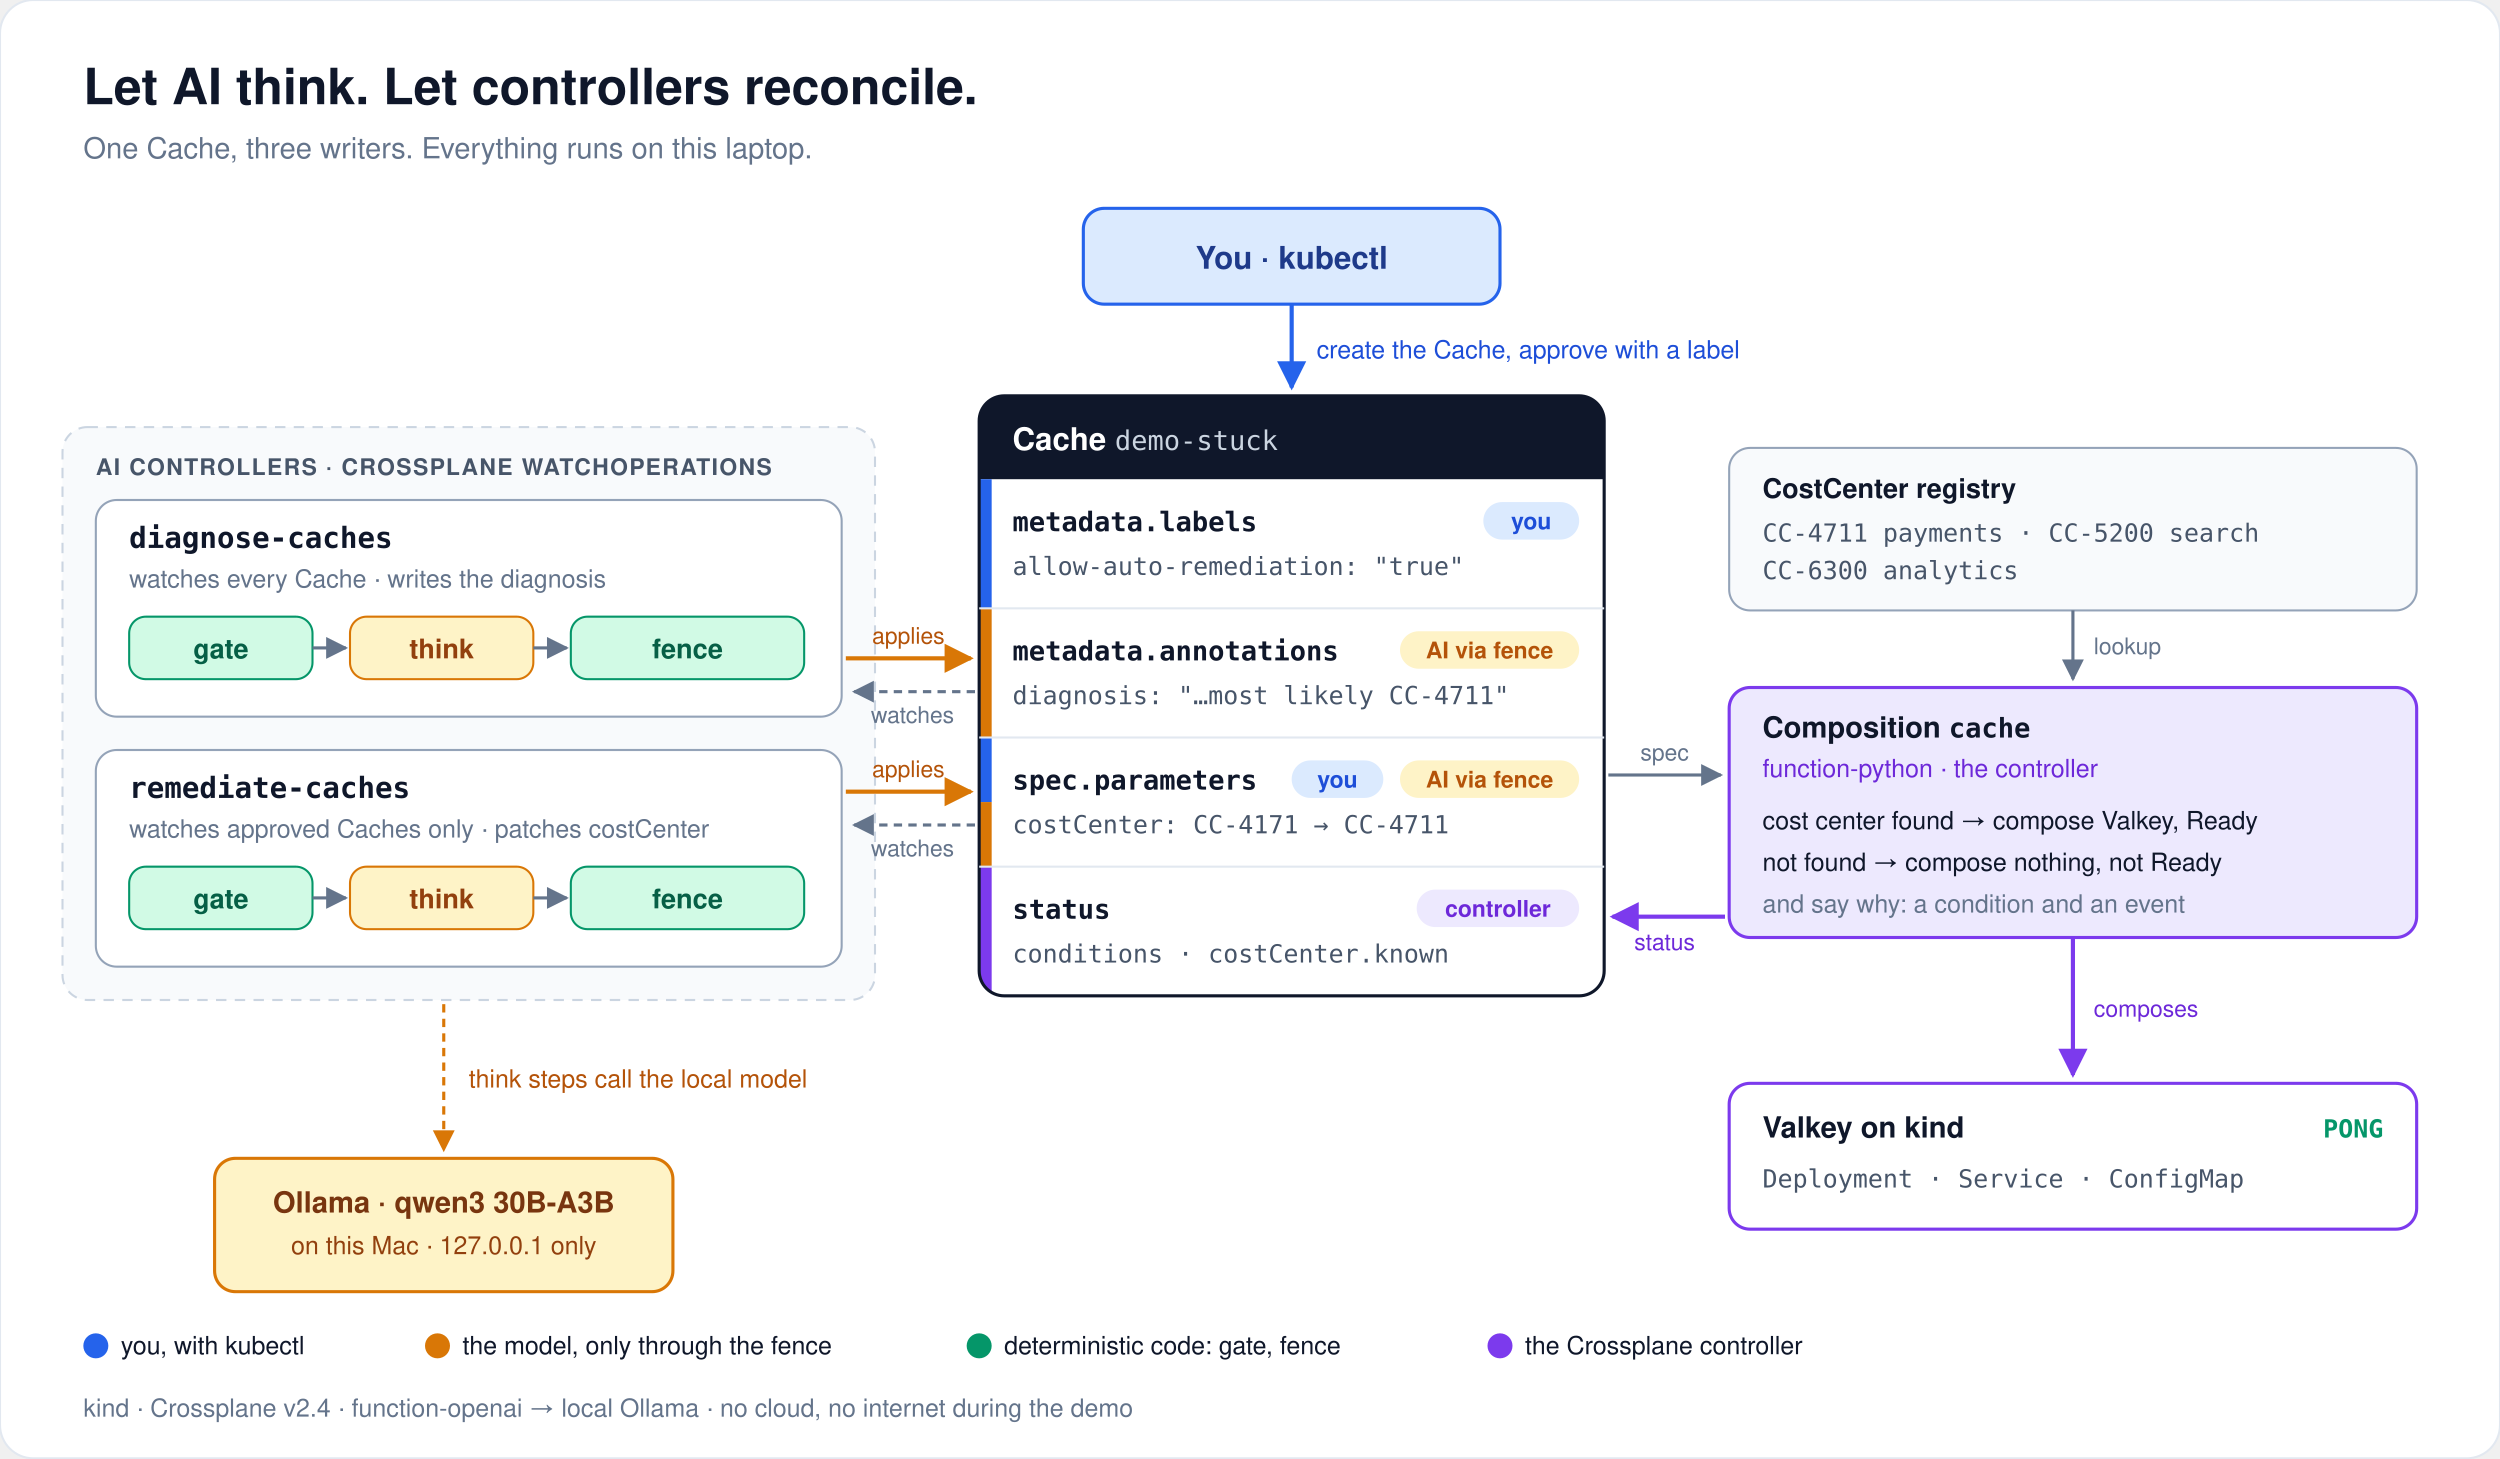
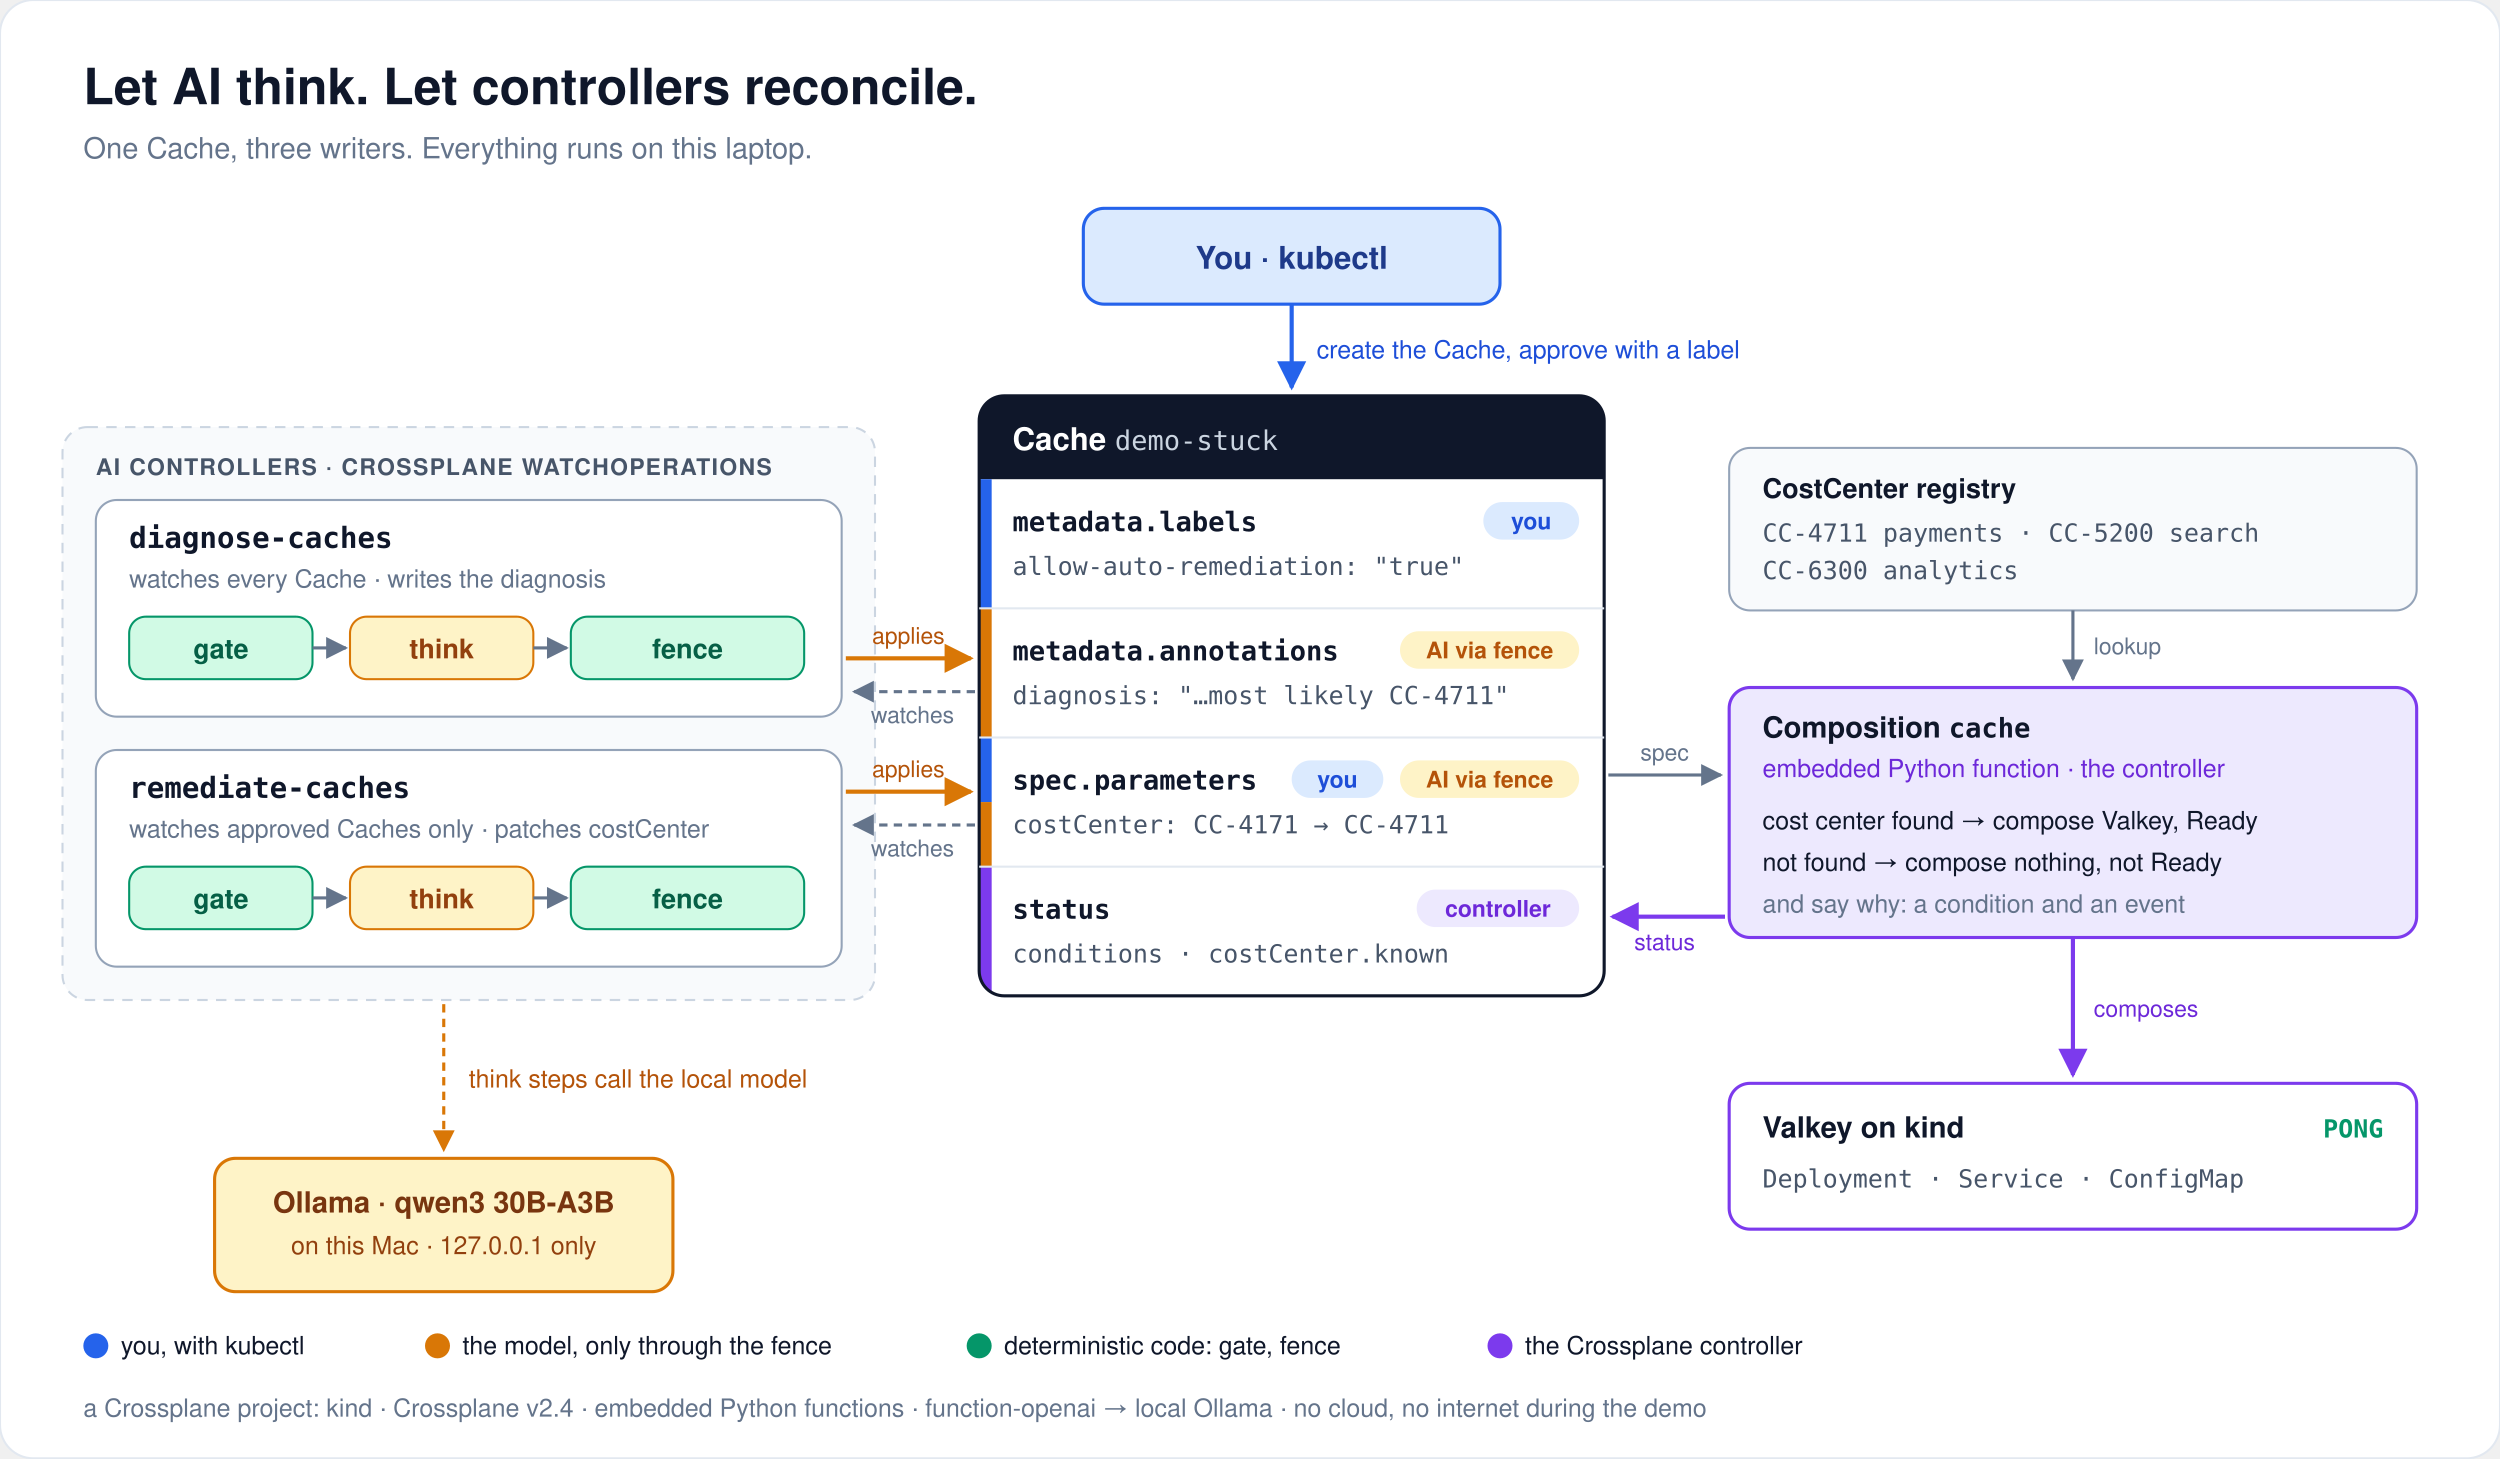
<svg xmlns="http://www.w3.org/2000/svg" viewBox="0 0 1200 700" width="1200" height="700" role="img" aria-labelledby="title desc">
  <defs>
    <marker id="ah-gray" viewBox="0 0 10 10" refX="9" refY="5" markerWidth="7" markerHeight="7" orient="auto-start-reverse">
      <path d="M0,0 L10,5 L0,10 z" fill="#64748b" />
    </marker>
    <marker id="ah-blue" viewBox="0 0 10 10" refX="9" refY="5" markerWidth="7" markerHeight="7" orient="auto-start-reverse">
      <path d="M0,0 L10,5 L0,10 z" fill="#2563eb" />
    </marker>
    <marker id="ah-amber" viewBox="0 0 10 10" refX="9" refY="5" markerWidth="7" markerHeight="7" orient="auto-start-reverse">
      <path d="M0,0 L10,5 L0,10 z" fill="#d97706" />
    </marker>
    <marker id="ah-violet" viewBox="0 0 10 10" refX="9" refY="5" markerWidth="7" markerHeight="7" orient="auto-start-reverse">
      <path d="M0,0 L10,5 L0,10 z" fill="#7c3aed" />
    </marker>
    <clipPath id="cache-clip">
      <rect x="470" y="190" width="300" height="288" rx="12" />
    </clipPath>
  </defs>
  <style>
    text { font-family: -apple-system, BlinkMacSystemFont, "Segoe UI", Helvetica, Arial, sans-serif; fill: #0f172a; }
    .mono { font-family: ui-monospace, SFMono-Regular, Menlo, Consolas, monospace; }
    .b { font-weight: 700; }
    .muted { fill: #64748b; }
    .value { fill: #475569; }
    .small { font-size: 11px; }
    .mid { text-anchor: middle; }
  </style>
  <rect x="0" y="0" width="1200" height="700" rx="16" fill="#ffffff" stroke="#e2e8f0" />
  <text x="40" y="50" font-size="24" class="b">Let AI think. Let controllers reconcile.</text>
  <text x="40" y="76" font-size="14" class="muted">One Cache, three writers. Everything runs on this laptop.</text>
  <rect x="520" y="100" width="200" height="46" rx="10" fill="#dbeafe" stroke="#2563eb" stroke-width="1.5" />
  <text x="620" y="129" font-size="15" class="b mid" style="fill:#1e3a8a">You · kubectl</text>
  <line x1="620" y1="146" x2="620" y2="186" stroke="#2563eb" stroke-width="2" marker-end="url(#ah-blue)" />
  <text x="632" y="172" font-size="12" style="fill:#1d4ed8">create the Cache, approve with a label</text>
  <rect x="470" y="190" width="300" height="288" rx="12" fill="#ffffff" />
  <g clip-path="url(#cache-clip)">
    <rect x="470" y="190" width="300" height="40" fill="#0f172a" />
    <rect x="470" y="230" width="6" height="62" fill="#2563eb" />
    <rect x="470" y="292" width="6" height="62" fill="#d97706" />
    <rect x="470" y="354" width="6" height="31" fill="#2563eb" />
    <rect x="470" y="385" width="6" height="31" fill="#d97706" />
    <rect x="470" y="416" width="6" height="62" fill="#7c3aed" />
  </g>
  <rect x="470" y="190" width="300" height="288" rx="12" fill="none" stroke="#0f172a" stroke-width="1.5" />
  <text x="486" y="216" font-size="15" class="b" style="fill:#ffffff">Cache <tspan class="mono" font-size="13" font-weight="400" style="fill:#cbd5e1">demo-stuck</tspan>
  </text>
  <line x1="470" y1="292" x2="770" y2="292" stroke="#e2e8f0" />
  <line x1="470" y1="354" x2="770" y2="354" stroke="#e2e8f0" />
  <line x1="470" y1="416" x2="770" y2="416" stroke="#e2e8f0" />
  <text x="486" y="255" font-size="13" class="mono b">metadata.labels</text>
  <text x="486" y="276" font-size="12" class="mono value">allow-auto-remediation: "true"</text>
  <rect x="712" y="241" width="46" height="18" rx="9" fill="#dbeafe" />
  <text x="735" y="254" class="small b mid" style="fill:#1d4ed8">you</text>
  <text x="486" y="317" font-size="13" class="mono b">metadata.annotations</text>
  <text x="486" y="338" font-size="12" class="mono value">diagnosis: "…most likely CC-4711"</text>
  <rect x="672" y="303" width="86" height="18" rx="9" fill="#fef3c7" />
  <text x="715" y="316" class="small b mid" style="fill:#b45309">AI via fence</text>
  <text x="486" y="379" font-size="13" class="mono b">spec.parameters</text>
  <text x="486" y="400" font-size="12" class="mono value">costCenter: CC-4171 → CC-4711</text>
  <rect x="620" y="365" width="44" height="18" rx="9" fill="#dbeafe" />
  <text x="642" y="378" class="small b mid" style="fill:#1d4ed8">you</text>
  <rect x="672" y="365" width="86" height="18" rx="9" fill="#fef3c7" />
  <text x="715" y="378" class="small b mid" style="fill:#b45309">AI via fence</text>
  <text x="486" y="441" font-size="13" class="mono b">status</text>
  <text x="486" y="462" font-size="12" class="mono value">conditions · costCenter.known</text>
  <rect x="680" y="427" width="78" height="18" rx="9" fill="#ede9fe" />
  <text x="719" y="440" class="small b mid" style="fill:#6d28d9">controller</text>
  <rect x="30" y="205" width="390" height="275" rx="12" fill="#f8fafc" stroke="#cbd5e1" stroke-dasharray="5 4" />
  <text x="46" y="228" font-size="11" class="b" style="fill:#475569;letter-spacing:0.06em">AI CONTROLLERS · CROSSPLANE WATCHOPERATIONS</text>
  <rect x="46" y="240" width="358" height="104" rx="10" fill="#ffffff" stroke="#94a3b8" />
  <text x="62" y="263" font-size="14" class="mono b">diagnose-caches</text>
  <text x="62" y="282" font-size="12" class="muted">watches every Cache · writes the diagnosis</text>
  <rect x="62" y="296" width="88" height="30" rx="8" fill="#d1fae5" stroke="#059669" />
  <text x="106" y="316" font-size="13" class="b mid" style="fill:#065f46">gate</text>
  <line x1="150" y1="311" x2="166" y2="311" stroke="#64748b" stroke-width="1.5" marker-end="url(#ah-gray)" />
  <rect x="168" y="296" width="88" height="30" rx="8" fill="#fef3c7" stroke="#d97706" />
  <text x="212" y="316" font-size="13" class="b mid" style="fill:#92400e">think</text>
  <line x1="256" y1="311" x2="272" y2="311" stroke="#64748b" stroke-width="1.5" marker-end="url(#ah-gray)" />
  <rect x="274" y="296" width="112" height="30" rx="8" fill="#d1fae5" stroke="#059669" />
  <text x="330" y="316" font-size="13" class="b mid" style="fill:#065f46">fence</text>
  <rect x="46" y="360" width="358" height="104" rx="10" fill="#ffffff" stroke="#94a3b8" />
  <text x="62" y="383" font-size="14" class="mono b">remediate-caches</text>
  <text x="62" y="402" font-size="12" class="muted">watches approved Caches only · patches costCenter</text>
  <rect x="62" y="416" width="88" height="30" rx="8" fill="#d1fae5" stroke="#059669" />
  <text x="106" y="436" font-size="13" class="b mid" style="fill:#065f46">gate</text>
  <line x1="150" y1="431" x2="166" y2="431" stroke="#64748b" stroke-width="1.5" marker-end="url(#ah-gray)" />
  <rect x="168" y="416" width="88" height="30" rx="8" fill="#fef3c7" stroke="#d97706" />
  <text x="212" y="436" font-size="13" class="b mid" style="fill:#92400e">think</text>
  <line x1="256" y1="431" x2="272" y2="431" stroke="#64748b" stroke-width="1.5" marker-end="url(#ah-gray)" />
  <rect x="274" y="416" width="112" height="30" rx="8" fill="#d1fae5" stroke="#059669" />
  <text x="330" y="436" font-size="13" class="b mid" style="fill:#065f46">fence</text>
  <line x1="406" y1="316" x2="466" y2="316" stroke="#d97706" stroke-width="2" marker-end="url(#ah-amber)" />
  <text x="436" y="309" class="small mid" style="fill:#b45309">applies</text>
  <line x1="468" y1="332" x2="410" y2="332" stroke="#64748b" stroke-width="1.5" stroke-dasharray="4 3" marker-end="url(#ah-gray)" />
  <text x="438" y="347" class="small mid muted">watches</text>
  <line x1="406" y1="380" x2="466" y2="380" stroke="#d97706" stroke-width="2" marker-end="url(#ah-amber)" />
  <text x="436" y="373" class="small mid" style="fill:#b45309">applies</text>
  <line x1="468" y1="396" x2="410" y2="396" stroke="#64748b" stroke-width="1.5" stroke-dasharray="4 3" marker-end="url(#ah-gray)" />
  <text x="438" y="411" class="small mid muted">watches</text>
  <line x1="213" y1="482" x2="213" y2="552" stroke="#d97706" stroke-width="1.5" stroke-dasharray="4 3" marker-end="url(#ah-amber)" />
  <text x="225" y="522" font-size="12" style="fill:#b45309">think steps call the local model</text>
  <rect x="103" y="556" width="220" height="64" rx="10" fill="#fef3c7" stroke="#d97706" stroke-width="1.5" />
  <text x="213" y="582" font-size="14" class="b mid" style="fill:#78350f">Ollama · qwen3 30B-A3B</text>
  <text x="213" y="602" font-size="12" class="mid" style="fill:#92400e">on this Mac · 127.0.0.1 only</text>
  <rect x="830" y="215" width="330" height="78" rx="10" fill="#f8fafc" stroke="#94a3b8" />
  <text x="846" y="239" font-size="13" class="b">CostCenter registry</text>
  <text x="846" y="260" font-size="12" class="mono value">CC-4711 payments · CC-5200 search</text>
  <text x="846" y="278" font-size="12" class="mono value">CC-6300 analytics</text>
  <line x1="995" y1="293" x2="995" y2="326" stroke="#64748b" stroke-width="1.5" marker-end="url(#ah-gray)" />
  <text x="1005" y="314" class="small muted">lookup</text>
  <rect x="830" y="330" width="330" height="120" rx="10" fill="#ede9fe" stroke="#7c3aed" stroke-width="1.5" />
  <text x="846" y="354" font-size="14" class="b">Composition <tspan class="mono" font-size="13">cache</tspan>
  </text>
-   <text x="846" y="373" font-size="12" style="fill:#6d28d9">function-python · the controller</text>
+   <text x="846" y="373" font-size="12" style="fill:#6d28d9">embedded Python function · the controller</text>
  <text x="846" y="398" font-size="12">cost center found → compose Valkey, Ready</text>
  <text x="846" y="418" font-size="12">not found → compose nothing, not Ready</text>
  <text x="846" y="438" font-size="12" class="muted">and say why: a condition and an event</text>
  <line x1="772" y1="372" x2="826" y2="372" stroke="#64748b" stroke-width="1.5" marker-end="url(#ah-gray)" />
  <text x="799" y="365" class="small mid muted">spec</text>
  <line x1="828" y1="440" x2="774" y2="440" stroke="#7c3aed" stroke-width="2" marker-end="url(#ah-violet)" />
  <text x="799" y="456" class="small mid" style="fill:#6d28d9">status</text>
  <line x1="995" y1="450" x2="995" y2="516" stroke="#7c3aed" stroke-width="2" marker-end="url(#ah-violet)" />
  <text x="1005" y="488" class="small" style="fill:#6d28d9">composes</text>
  <rect x="830" y="520" width="330" height="70" rx="10" fill="#ffffff" stroke="#7c3aed" stroke-width="1.5" />
  <text x="846" y="546" font-size="14" class="b">Valkey on kind</text>
  <text x="1144" y="546" font-size="12" class="mono b" text-anchor="end" style="fill:#059669">PONG</text>
  <text x="846" y="570" font-size="12" class="mono value">Deployment · Service · ConfigMap</text>
  <circle cx="46" cy="646" r="6" fill="#2563eb" />
  <text x="58" y="650" font-size="12">you, with kubectl</text>
  <circle cx="210" cy="646" r="6" fill="#d97706" />
  <text x="222" y="650" font-size="12">the model, only through the fence</text>
  <circle cx="470" cy="646" r="6" fill="#059669" />
  <text x="482" y="650" font-size="12">deterministic code: gate, fence</text>
  <circle cx="720" cy="646" r="6" fill="#7c3aed" />
  <text x="732" y="650" font-size="12">the Crossplane controller</text>
-   <text x="40" y="680" font-size="12" class="muted">kind · Crossplane v2.4 · function-openai → local Ollama · no cloud, no internet during the demo</text>
+   <text x="40" y="680" font-size="12" class="muted">a Crossplane project: kind · Crossplane v2.4 · embedded Python functions · function-openai → local Ollama · no cloud, no internet during the demo</text>
</svg>
